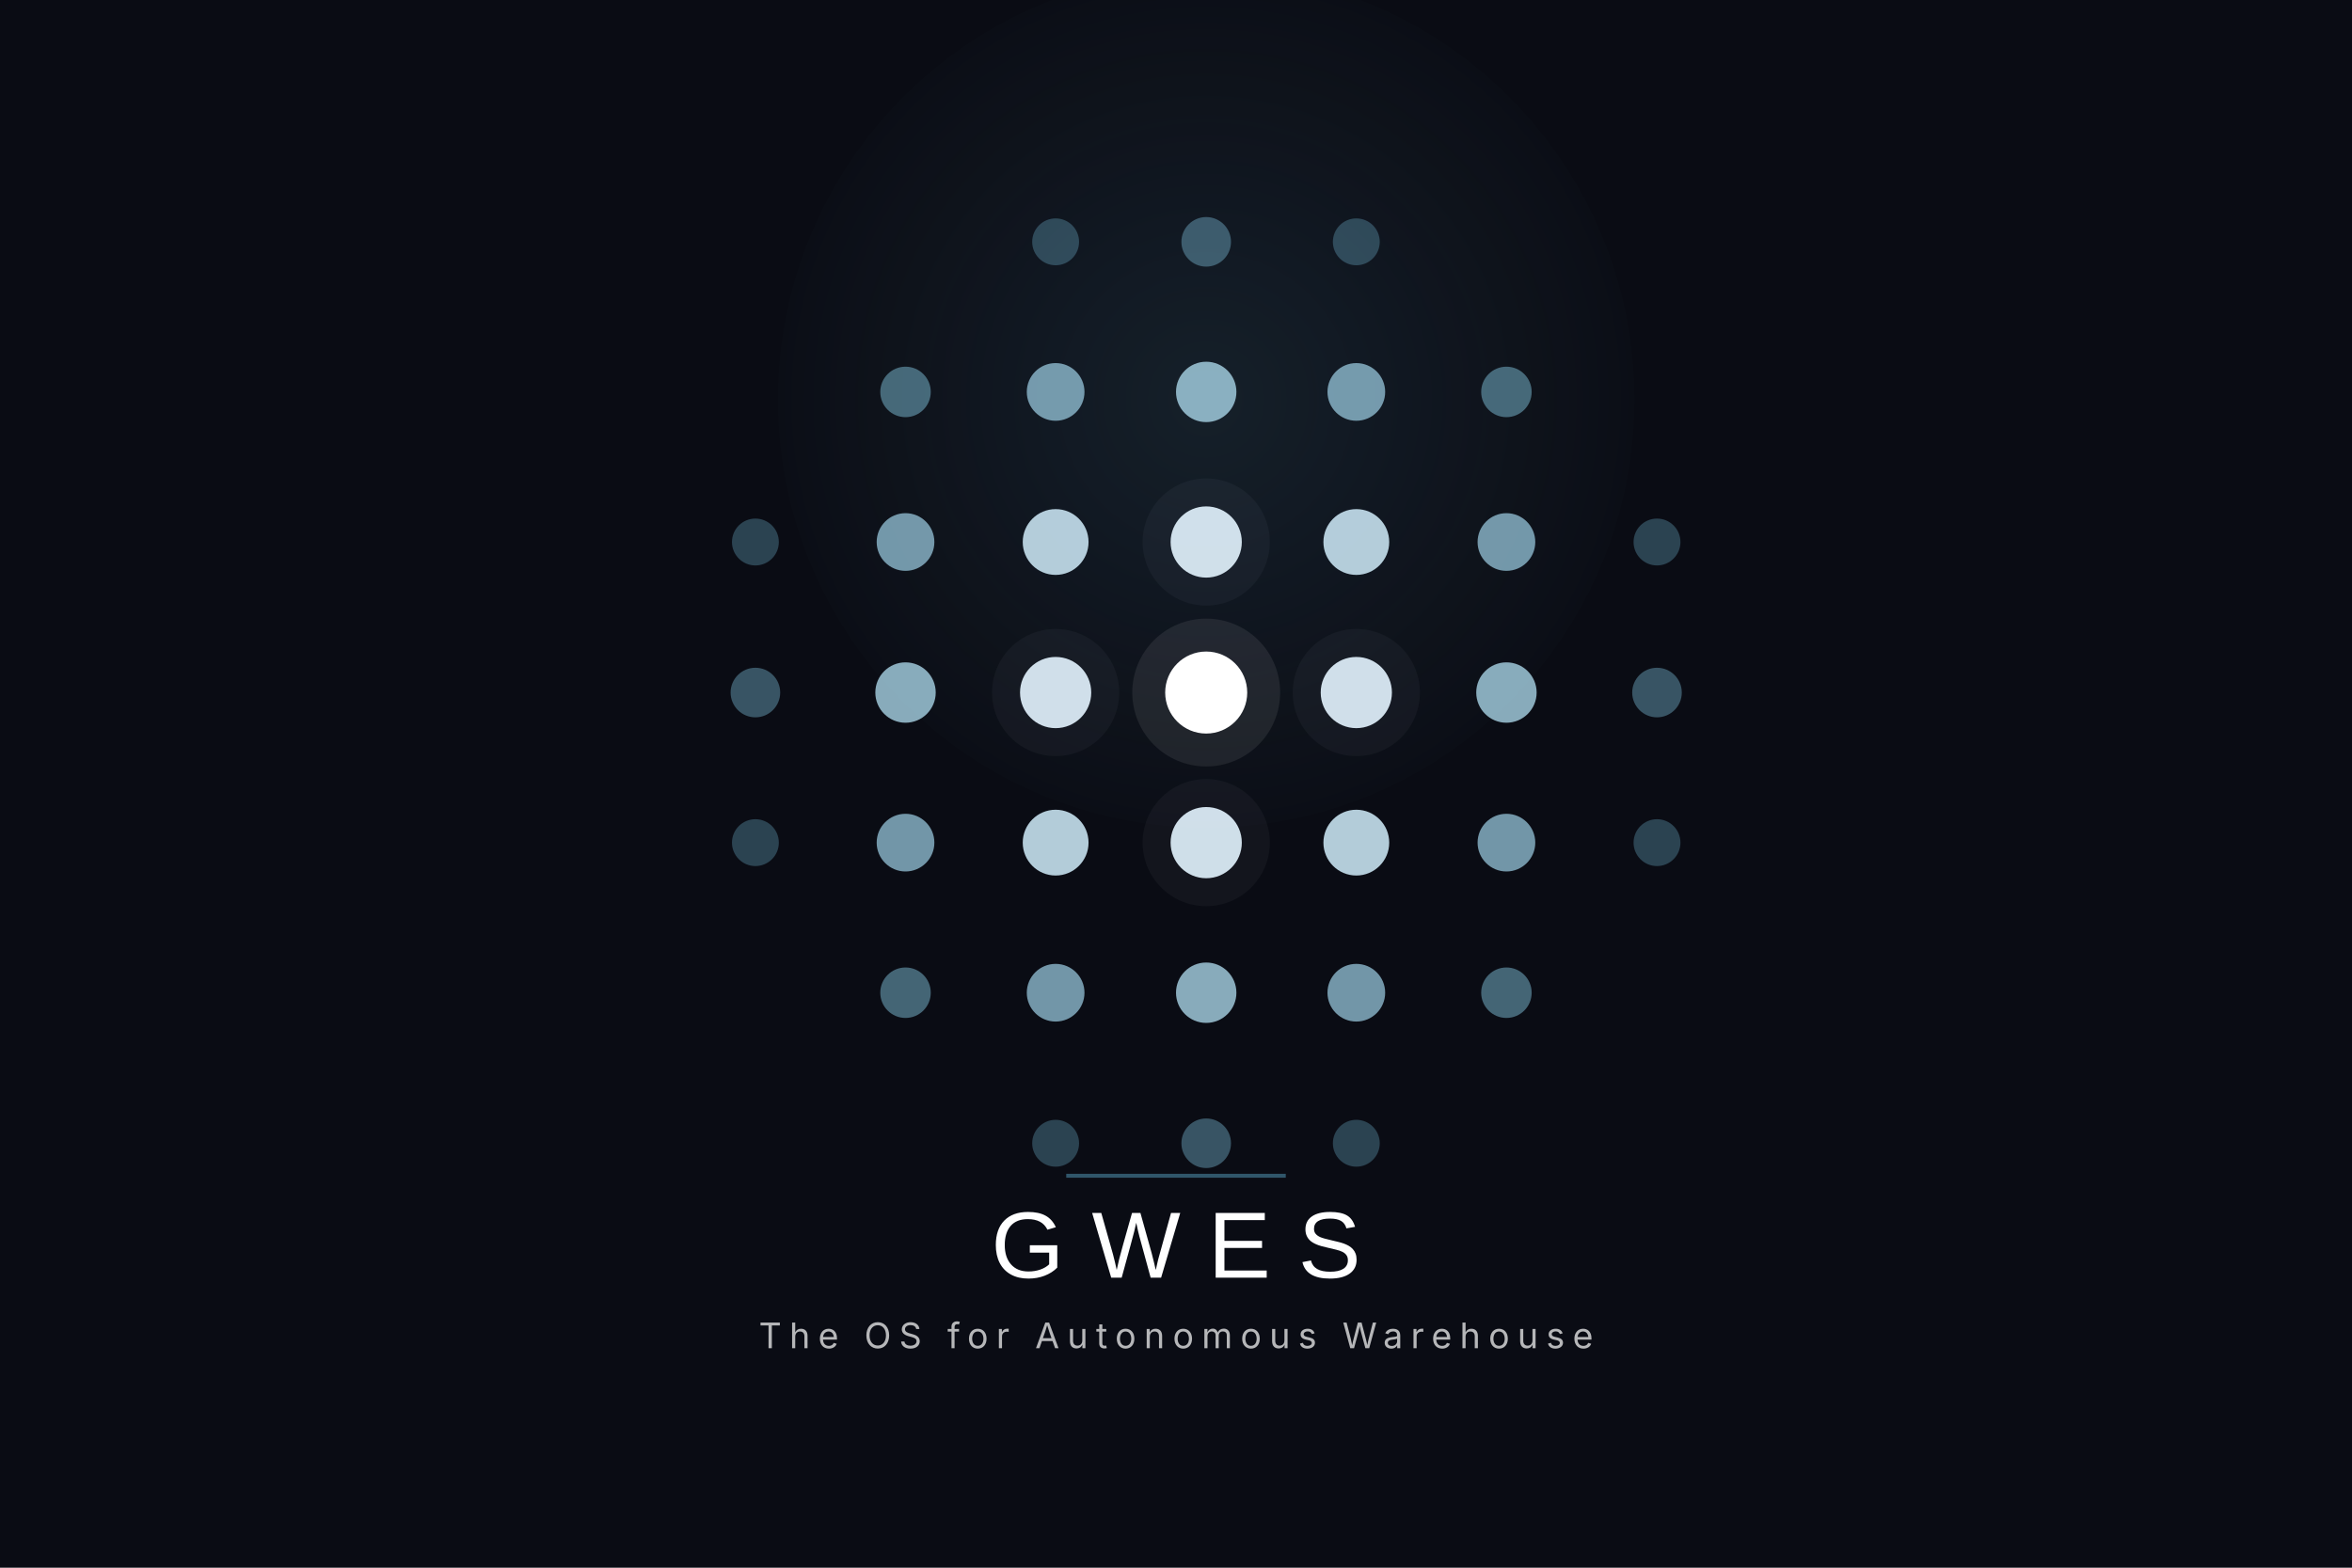
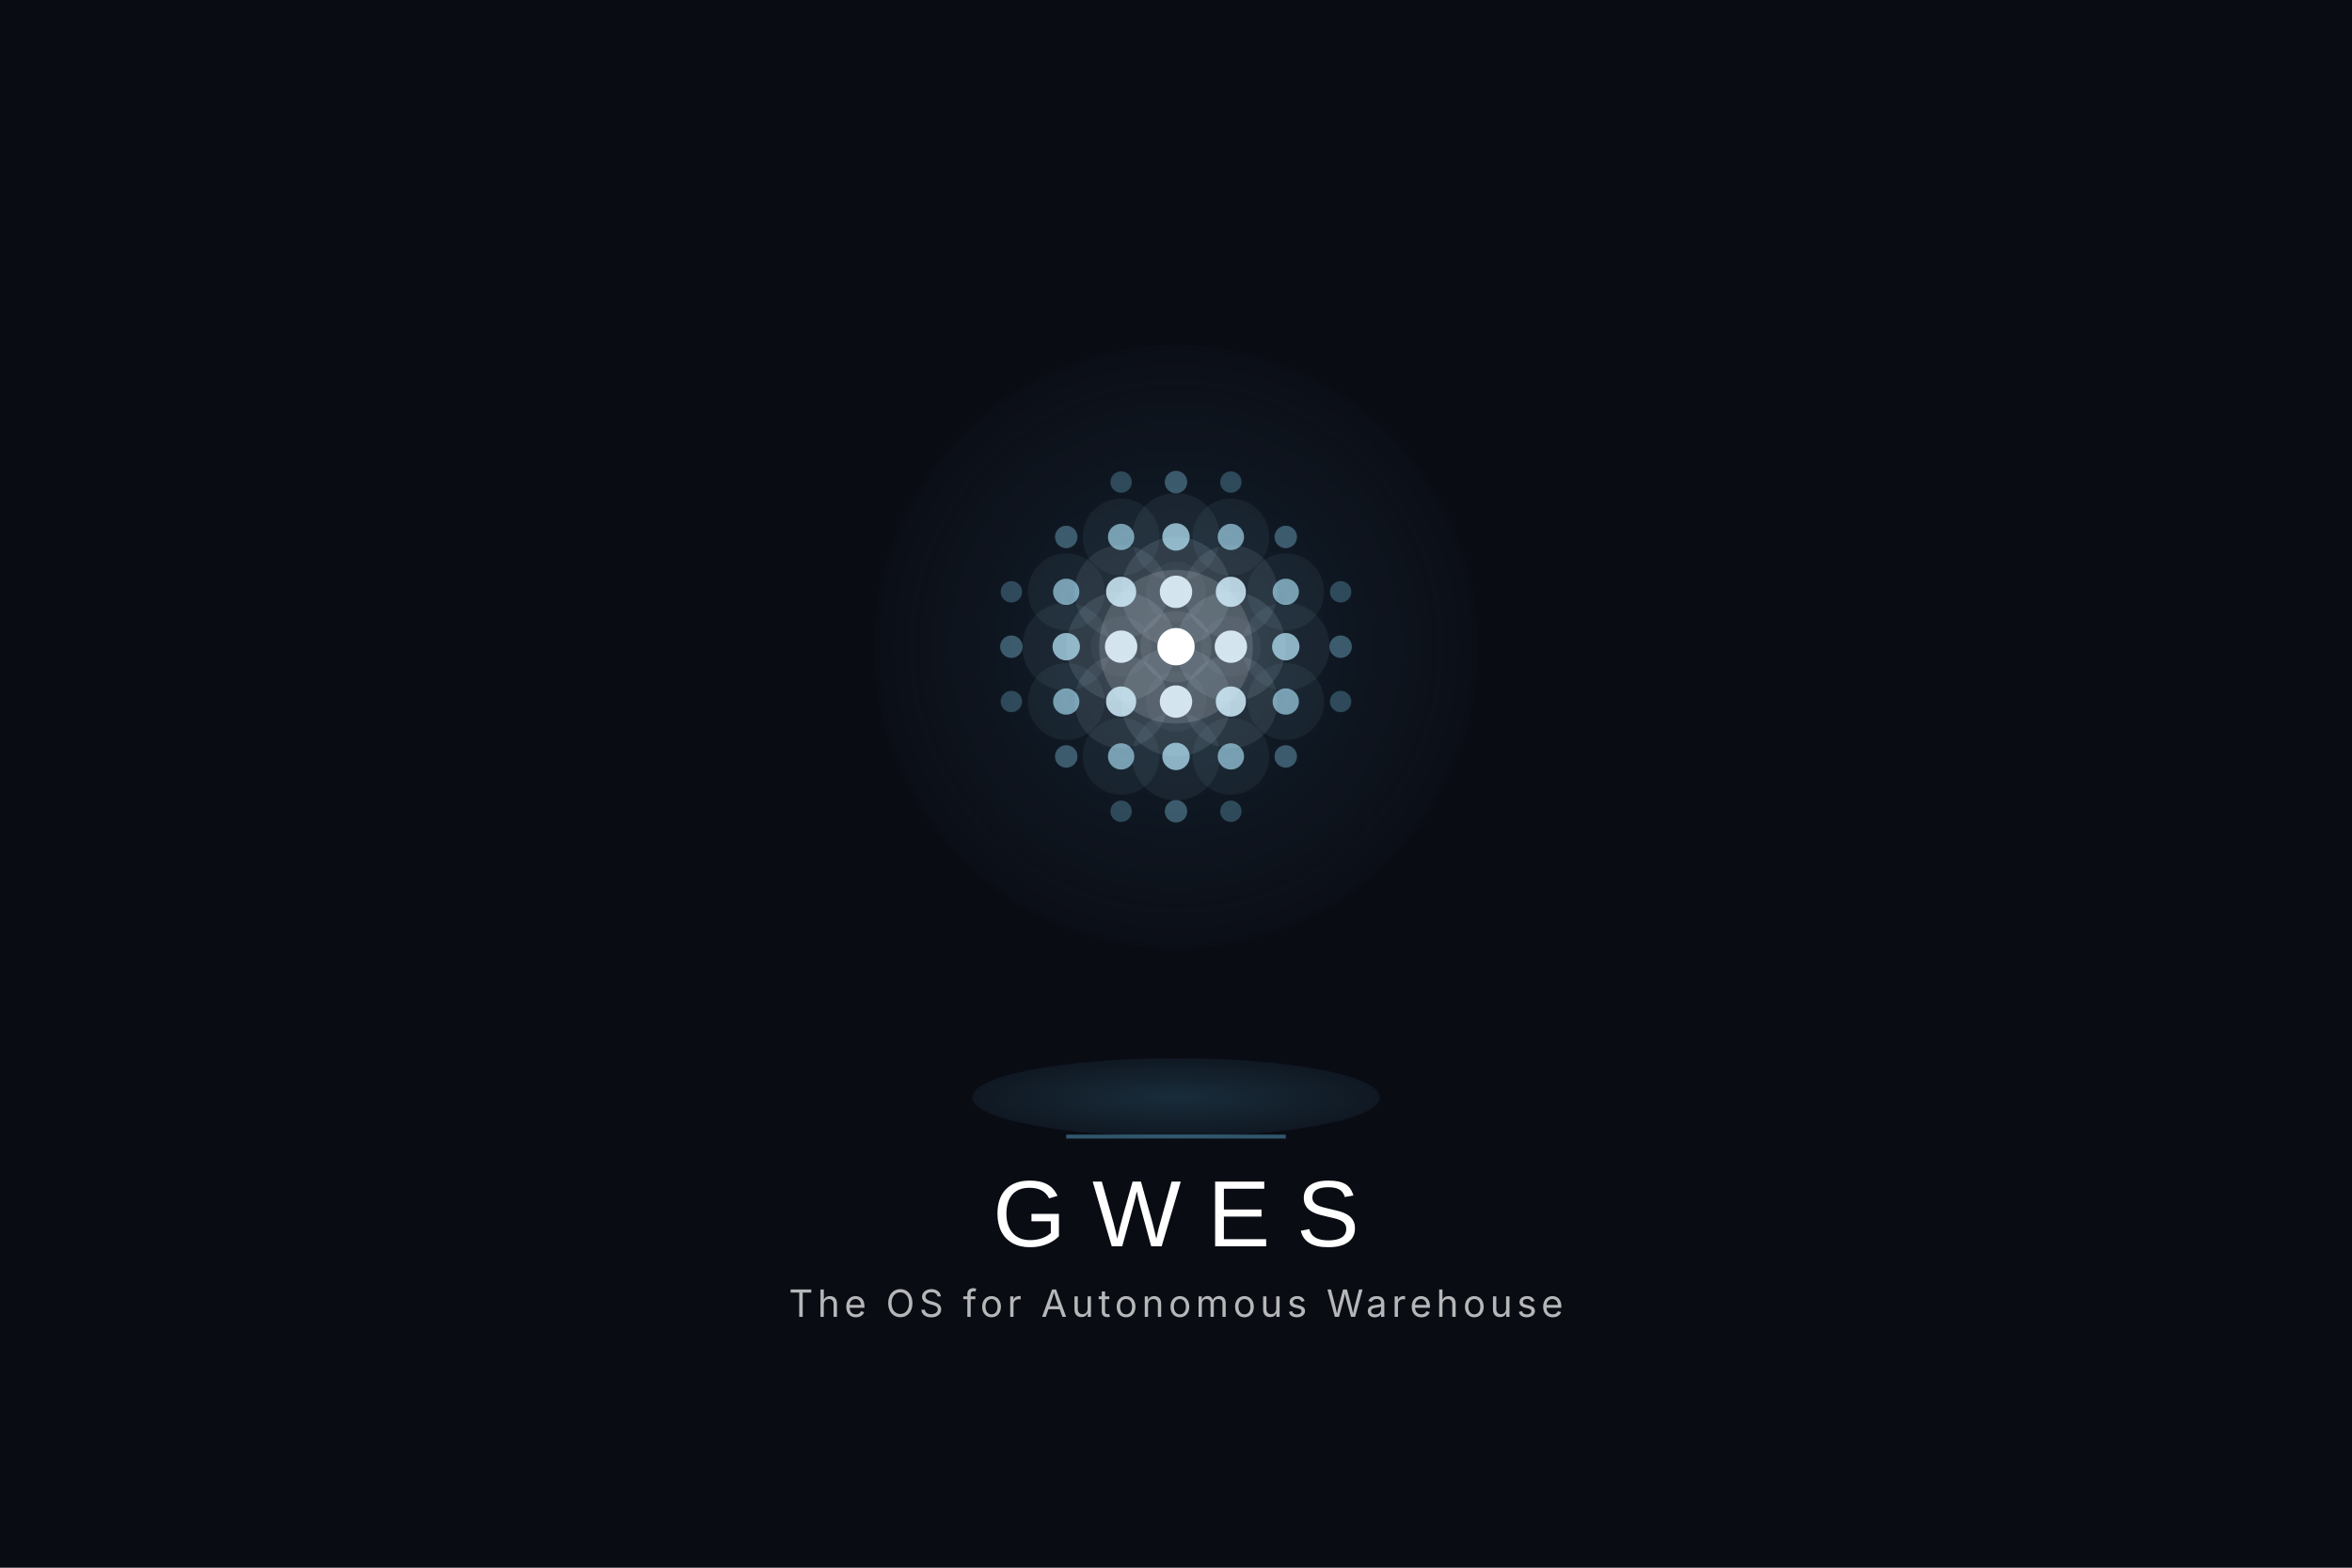
<svg xmlns="http://www.w3.org/2000/svg" viewBox="0 0 600 400">
  <rect width="600" height="400" fill="#0A0C14" />
  <defs>
    <radialGradient id="glow" cx="50%" cy="50%" r="55%">
-       <stop offset="0%" stop-color="#7dd3f0" stop-opacity="0.10" />
-       <stop offset="100%" stop-color="#7dd3f0" stop-opacity="0" />
+       <stop offset="0%" stop-color="#5BC0EB" stop-opacity="0.12" />
+       <stop offset="100%" stop-color="#5BC0EB" stop-opacity="0" />
+     </radialGradient>
+     <radialGradient id="shadow" cx="50%" cy="50%" r="80%">
+       <stop offset="0%" stop-color="#5BC0EB" stop-opacity="0.18" />
+       <stop offset="100%" stop-color="#5BC0EB" stop-opacity="0" />
    </radialGradient>
  </defs>
-   <g transform="translate(116, -15) scale(1.15)">
-     <circle cx="300" cy="135" r="95" fill="url(#glow)" transform="translate(-133.3, -33.3)" />
-     <circle cx="133.3" cy="66.7" r="5.2" fill="#80d0f0" opacity="0.28" />
-     <circle cx="166.7" cy="66.7" r="5.5" fill="#8ad4f1" opacity="0.36" />
-     <circle cx="200.0" cy="66.7" r="5.2" fill="#80d0f0" opacity="0.28" />
-     <circle cx="100.0" cy="100.0" r="5.6" fill="#8ed6f2" opacity="0.44" />
-     <circle cx="133.3" cy="100.0" r="6.4" fill="#a8ddf4" opacity="0.66" />
-     <circle cx="166.7" cy="100.0" r="6.7" fill="#b4e2f5" opacity="0.74" />
-     <circle cx="200.0" cy="100.0" r="6.4" fill="#a8ddf4" opacity="0.66" />
-     <circle cx="233.3" cy="100.0" r="5.6" fill="#8ed6f2" opacity="0.44" />
-     <circle cx="66.7" cy="133.3" r="5.2" fill="#80d0f0" opacity="0.28" />
-     <circle cx="100.0" cy="133.3" r="6.4" fill="#a8ddf4" opacity="0.66" />
-     <circle cx="133.3" cy="133.3" r="7.3" fill="#ceeaf8" opacity="0.86" />
-     <circle cx="166.7" cy="133.3" r="14.1" fill="#dff0fb" opacity="0.04" />
-     <circle cx="166.7" cy="133.3" r="7.9" fill="#dff0fb" opacity="0.92" />
-     <circle cx="200.0" cy="133.3" r="7.3" fill="#ceeaf8" opacity="0.86" />
-     <circle cx="233.3" cy="133.3" r="6.4" fill="#a8ddf4" opacity="0.66" />
-     <circle cx="266.7" cy="133.3" r="5.2" fill="#80d0f0" opacity="0.28" />
-     <circle cx="66.7" cy="166.7" r="5.5" fill="#8ad4f1" opacity="0.36" />
-     <circle cx="100.0" cy="166.7" r="6.7" fill="#b4e2f5" opacity="0.74" />
-     <circle cx="133.3" cy="166.7" r="14.1" fill="#dff0fb" opacity="0.04" />
-     <circle cx="133.3" cy="166.7" r="7.9" fill="#dff0fb" opacity="0.92" />
-     <circle cx="166.7" cy="166.7" r="16.4" fill="#ffffff" opacity="0.08" />
-     <circle cx="166.7" cy="166.7" r="9.1" fill="#ffffff" opacity="1.0" />
-     <circle cx="200.0" cy="166.7" r="14.1" fill="#dff0fb" opacity="0.04" />
-     <circle cx="200.0" cy="166.7" r="7.9" fill="#dff0fb" opacity="0.92" />
-     <circle cx="233.3" cy="166.7" r="6.7" fill="#b4e2f5" opacity="0.74" />
-     <circle cx="266.7" cy="166.7" r="5.5" fill="#8ad4f1" opacity="0.36" />
-     <circle cx="66.7" cy="200.0" r="5.2" fill="#80d0f0" opacity="0.28" />
-     <circle cx="100.0" cy="200.0" r="6.4" fill="#a8ddf4" opacity="0.66" />
-     <circle cx="133.3" cy="200.0" r="7.3" fill="#ceeaf8" opacity="0.86" />
-     <circle cx="166.7" cy="200.0" r="14.1" fill="#dff0fb" opacity="0.04" />
-     <circle cx="166.7" cy="200.0" r="7.9" fill="#dff0fb" opacity="0.92" />
-     <circle cx="200.0" cy="200.0" r="7.3" fill="#ceeaf8" opacity="0.86" />
-     <circle cx="233.3" cy="200.0" r="6.4" fill="#a8ddf4" opacity="0.66" />
-     <circle cx="266.7" cy="200.0" r="5.2" fill="#80d0f0" opacity="0.28" />
-     <circle cx="100.0" cy="233.3" r="5.6" fill="#8ed6f2" opacity="0.44" />
-     <circle cx="133.3" cy="233.3" r="6.4" fill="#a8ddf4" opacity="0.66" />
-     <circle cx="166.7" cy="233.3" r="6.7" fill="#b4e2f5" opacity="0.74" />
-     <circle cx="200.0" cy="233.3" r="6.4" fill="#a8ddf4" opacity="0.66" />
-     <circle cx="233.3" cy="233.3" r="5.6" fill="#8ed6f2" opacity="0.44" />
-     <circle cx="133.3" cy="266.7" r="5.2" fill="#80d0f0" opacity="0.28" />
-     <circle cx="166.7" cy="266.7" r="5.5" fill="#8ad4f1" opacity="0.36" />
-     <circle cx="200.0" cy="266.7" r="5.2" fill="#80d0f0" opacity="0.28" />
+   <g transform="translate(230, 95) scale(0.7)">
+     <circle cx="100" cy="100" r="110" fill="url(#glow)" />
+     <circle cx="80" cy="60" r="14" fill="#a8ddf4" opacity="0.06" />
+     <circle cx="100" cy="60" r="16" fill="#b4e2f5" opacity="0.07" />
+     <circle cx="120" cy="60" r="14" fill="#a8ddf4" opacity="0.06" />
+     <circle cx="60" cy="80" r="14" fill="#a8ddf4" opacity="0.06" />
+     <circle cx="80" cy="80" r="17" fill="#ceeaf8" opacity="0.09" />
+     <circle cx="100" cy="80" r="20" fill="#dff0fb" opacity="0.11" />
+     <circle cx="120" cy="80" r="17" fill="#ceeaf8" opacity="0.09" />
+     <circle cx="140" cy="80" r="14" fill="#a8ddf4" opacity="0.06" />
+     <circle cx="60" cy="100" r="16" fill="#b4e2f5" opacity="0.07" />
+     <circle cx="80" cy="100" r="20" fill="#dff0fb" opacity="0.11" />
+     <circle cx="100" cy="100" r="28" fill="#ffffff" opacity="0.14" />
+     <circle cx="120" cy="100" r="20" fill="#dff0fb" opacity="0.11" />
+     <circle cx="140" cy="100" r="16" fill="#b4e2f5" opacity="0.07" />
+     <circle cx="60" cy="120" r="14" fill="#a8ddf4" opacity="0.06" />
+     <circle cx="80" cy="120" r="17" fill="#ceeaf8" opacity="0.09" />
+     <circle cx="100" cy="120" r="20" fill="#dff0fb" opacity="0.11" />
+     <circle cx="120" cy="120" r="17" fill="#ceeaf8" opacity="0.09" />
+     <circle cx="140" cy="120" r="14" fill="#a8ddf4" opacity="0.06" />
+     <circle cx="80" cy="140" r="14" fill="#a8ddf4" opacity="0.06" />
+     <circle cx="100" cy="140" r="16" fill="#b4e2f5" opacity="0.07" />
+     <circle cx="120" cy="140" r="14" fill="#a8ddf4" opacity="0.06" />
+     <circle cx="100" cy="80" r="11" fill="#dff0fb" opacity="0.04" />
+     <circle cx="80" cy="100" r="11" fill="#dff0fb" opacity="0.04" />
+     <circle cx="120" cy="100" r="11" fill="#dff0fb" opacity="0.04" />
+     <circle cx="100" cy="120" r="11" fill="#dff0fb" opacity="0.04" />
+     <circle cx="100" cy="100" r="13" fill="#ffffff" opacity="0.08" />
+     <circle cx="80" cy="40" r="3.9" fill="#80d0f0" opacity="0.28" />
+     <circle cx="100" cy="40" r="4.1" fill="#8ad4f1" opacity="0.36" />
+     <circle cx="120" cy="40" r="3.9" fill="#80d0f0" opacity="0.28" />
+     <circle cx="60" cy="60" r="4.1" fill="#8ad4f1" opacity="0.36" />
+     <circle cx="80" cy="60" r="4.8" fill="#a8ddf4" opacity="0.66" />
+     <circle cx="100" cy="60" r="5.0" fill="#b4e2f5" opacity="0.74" />
+     <circle cx="120" cy="60" r="4.8" fill="#a8ddf4" opacity="0.66" />
+     <circle cx="140" cy="60" r="4.1" fill="#8ad4f1" opacity="0.36" />
+     <circle cx="40" cy="80" r="3.9" fill="#80d0f0" opacity="0.28" />
+     <circle cx="60" cy="80" r="4.8" fill="#a8ddf4" opacity="0.66" />
+     <circle cx="80" cy="80" r="5.5" fill="#ceeaf8" opacity="0.86" />
+     <circle cx="100" cy="80" r="5.9" fill="#dff0fb" opacity="0.92" />
+     <circle cx="120" cy="80" r="5.5" fill="#ceeaf8" opacity="0.86" />
+     <circle cx="140" cy="80" r="4.8" fill="#a8ddf4" opacity="0.66" />
+     <circle cx="160" cy="80" r="3.9" fill="#80d0f0" opacity="0.28" />
+     <circle cx="40" cy="100" r="4.1" fill="#8ad4f1" opacity="0.36" />
+     <circle cx="60" cy="100" r="5.0" fill="#b4e2f5" opacity="0.74" />
+     <circle cx="80" cy="100" r="5.9" fill="#dff0fb" opacity="0.92" />
+     <circle cx="100" cy="100" r="6.8" fill="#ffffff" opacity="1.0" />
+     <circle cx="120" cy="100" r="5.9" fill="#dff0fb" opacity="0.92" />
+     <circle cx="140" cy="100" r="5.0" fill="#b4e2f5" opacity="0.74" />
+     <circle cx="160" cy="100" r="4.1" fill="#8ad4f1" opacity="0.36" />
+     <circle cx="40" cy="120" r="3.9" fill="#80d0f0" opacity="0.28" />
+     <circle cx="60" cy="120" r="4.8" fill="#a8ddf4" opacity="0.66" />
+     <circle cx="80" cy="120" r="5.5" fill="#ceeaf8" opacity="0.86" />
+     <circle cx="100" cy="120" r="5.9" fill="#dff0fb" opacity="0.92" />
+     <circle cx="120" cy="120" r="5.5" fill="#ceeaf8" opacity="0.86" />
+     <circle cx="140" cy="120" r="4.8" fill="#a8ddf4" opacity="0.66" />
+     <circle cx="160" cy="120" r="3.9" fill="#80d0f0" opacity="0.28" />
+     <circle cx="60" cy="140" r="4.1" fill="#8ad4f1" opacity="0.36" />
+     <circle cx="80" cy="140" r="4.8" fill="#a8ddf4" opacity="0.66" />
+     <circle cx="100" cy="140" r="5.0" fill="#b4e2f5" opacity="0.74" />
+     <circle cx="120" cy="140" r="4.8" fill="#a8ddf4" opacity="0.66" />
+     <circle cx="140" cy="140" r="4.1" fill="#8ad4f1" opacity="0.36" />
+     <circle cx="80" cy="160" r="3.9" fill="#80d0f0" opacity="0.28" />
+     <circle cx="100" cy="160" r="4.1" fill="#8ad4f1" opacity="0.36" />
+     <circle cx="120" cy="160" r="3.9" fill="#80d0f0" opacity="0.28" />
  </g>
-   <line x1="272" y1="300" x2="328" y2="300" stroke="#6ac6ec" stroke-width="1" opacity="0.4" />
-   <text x="300" y="326" text-anchor="middle" font-family="'Archivo', 'Helvetica Neue', Arial, sans-serif" font-weight="400" font-size="24" letter-spacing="7" fill="#FFFFFF">GWES</text>
-   <text x="300" y="344" text-anchor="middle" font-family="'Inter', sans-serif" font-weight="400" font-size="9" letter-spacing="2" fill="#FFFFFF" opacity="0.7">The OS for Autonomous Warehouse</text>
+   <ellipse cx="300" cy="280" rx="52" ry="10" fill="url(#shadow)" />
+   <line x1="272" y1="290" x2="328" y2="290" stroke="#6ac6ec" stroke-width="1" opacity="0.4" />
+   <text x="300" y="318" text-anchor="middle" font-family="'Archivo','Helvetica Neue',Arial,sans-serif" font-weight="400" font-size="24" letter-spacing="6.72" fill="#FFFFFF">GWES</text>
+   <text x="300" y="336" text-anchor="middle" font-family="'Inter',sans-serif" font-weight="400" font-size="9.6" letter-spacing="1.15" fill="#FFFFFF" opacity="0.7">The OS for Autonomous Warehouse</text>
</svg>
